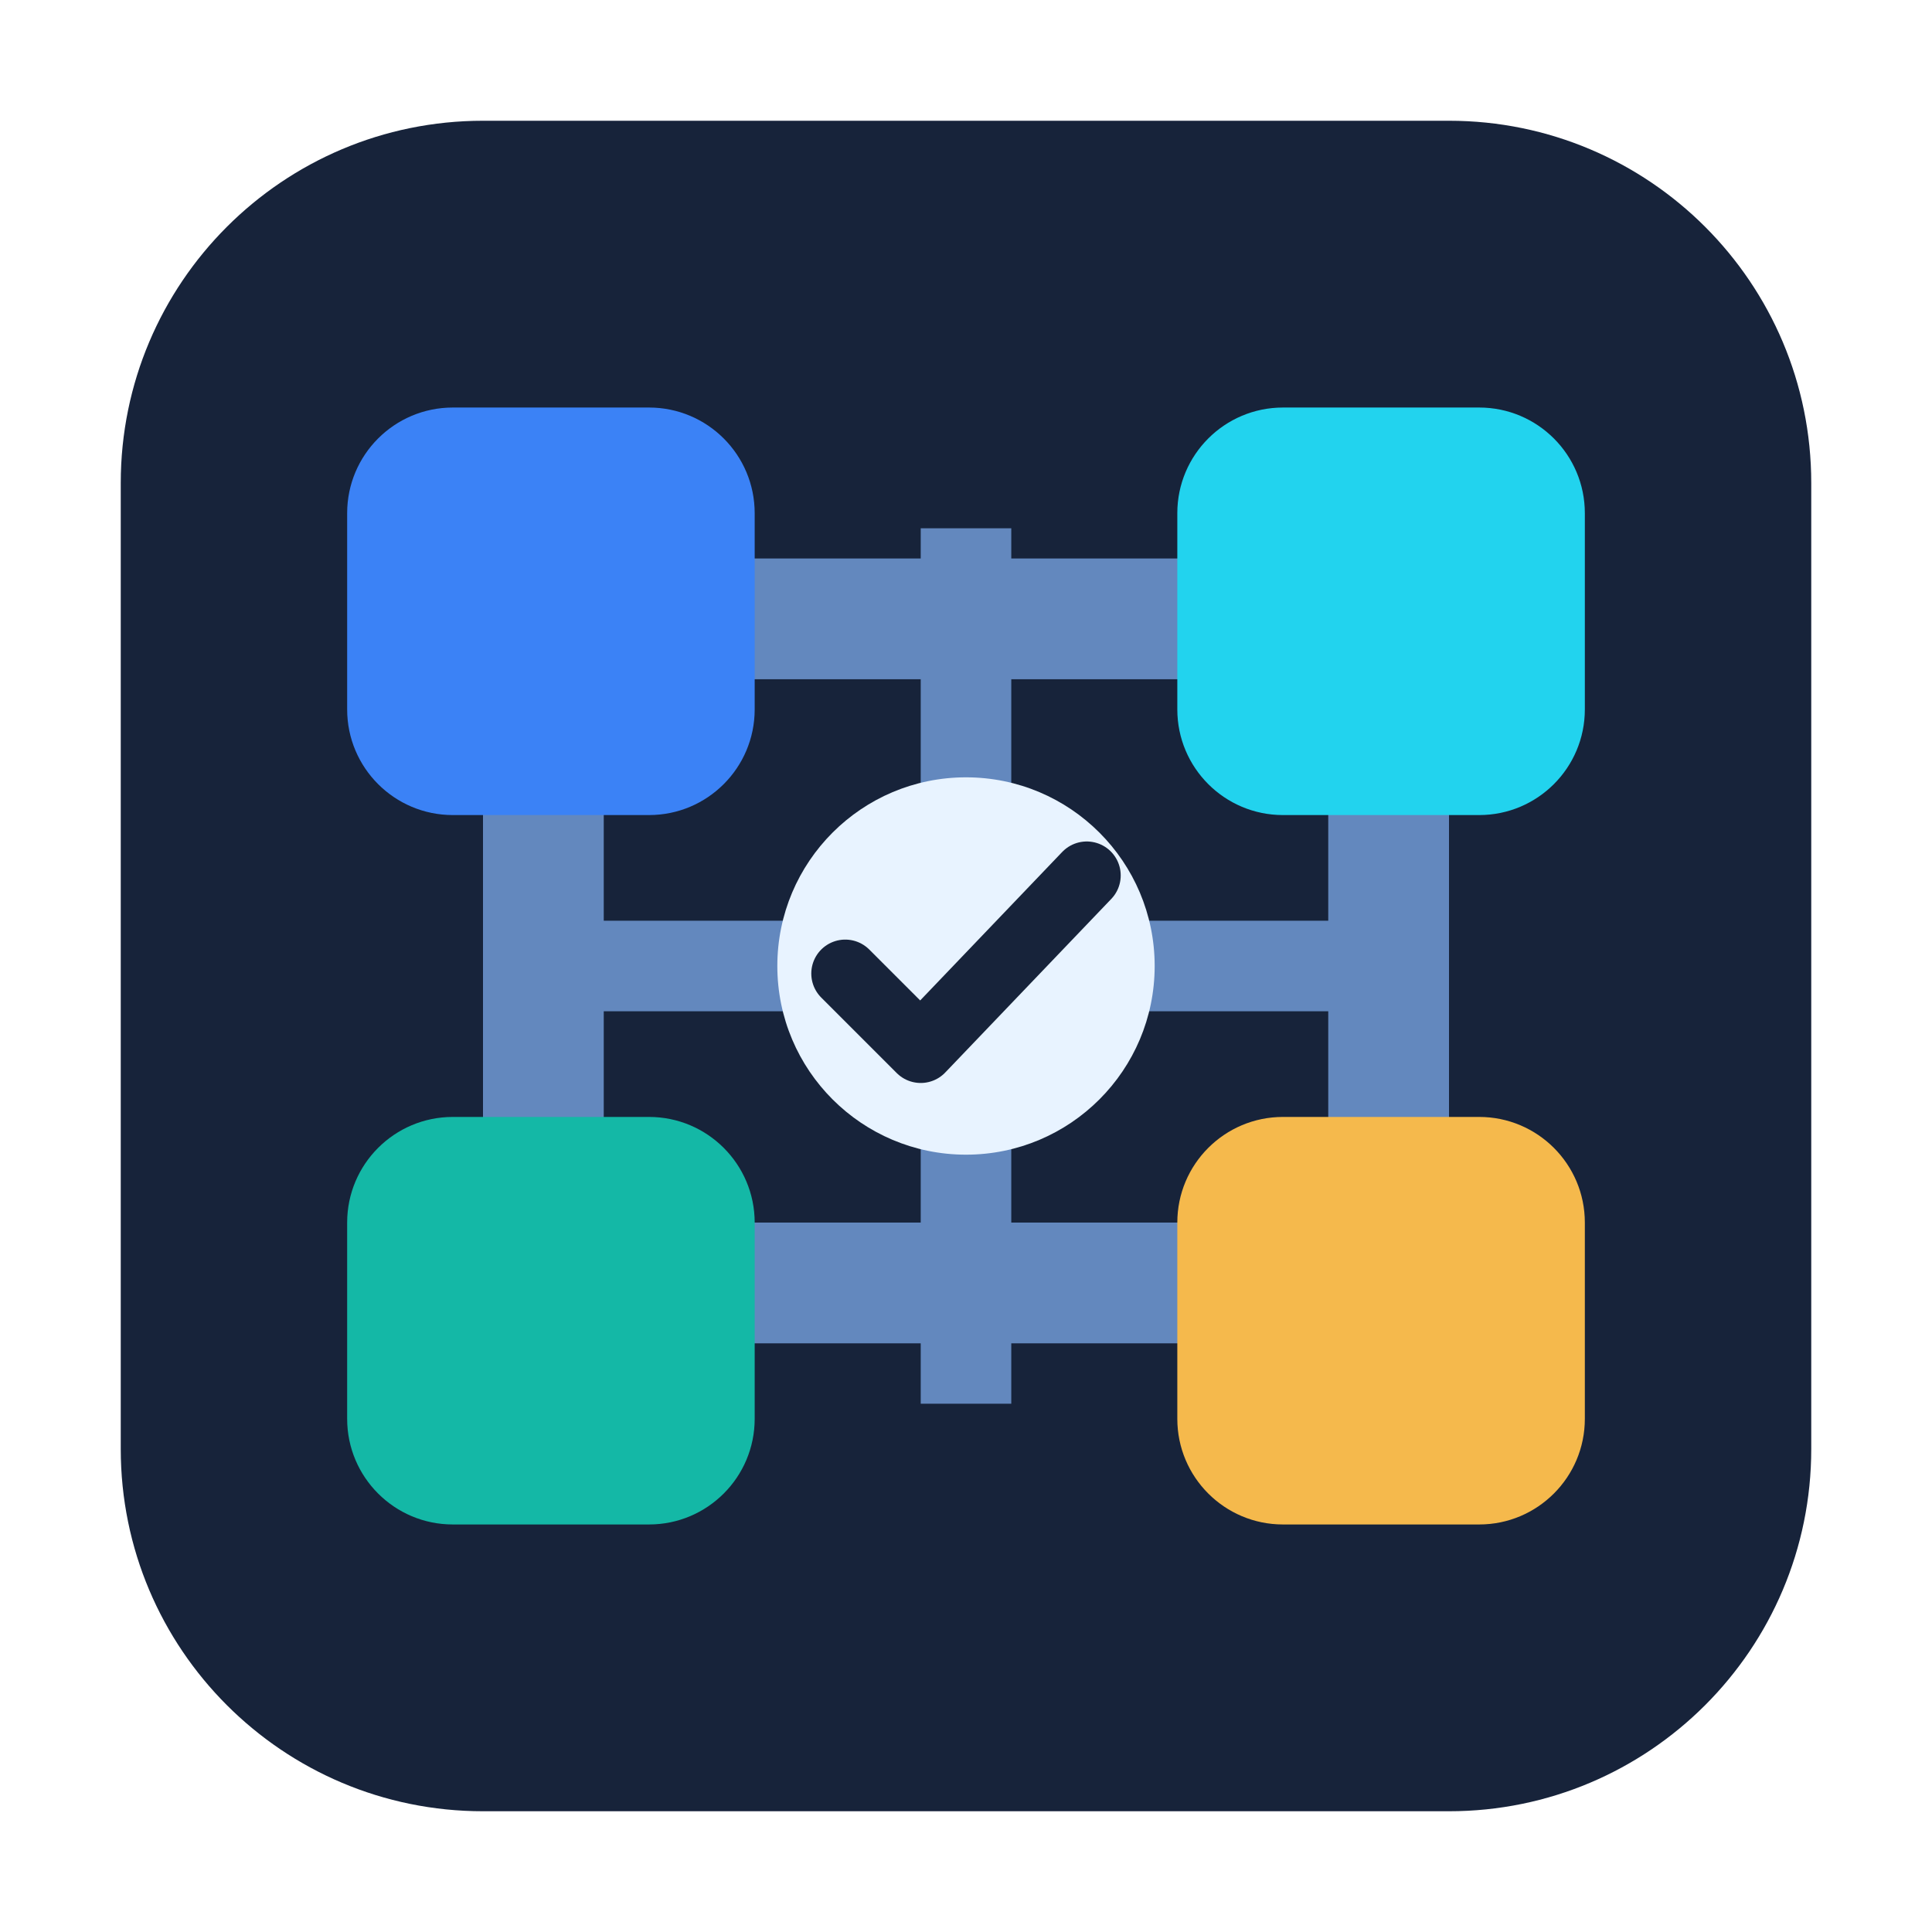
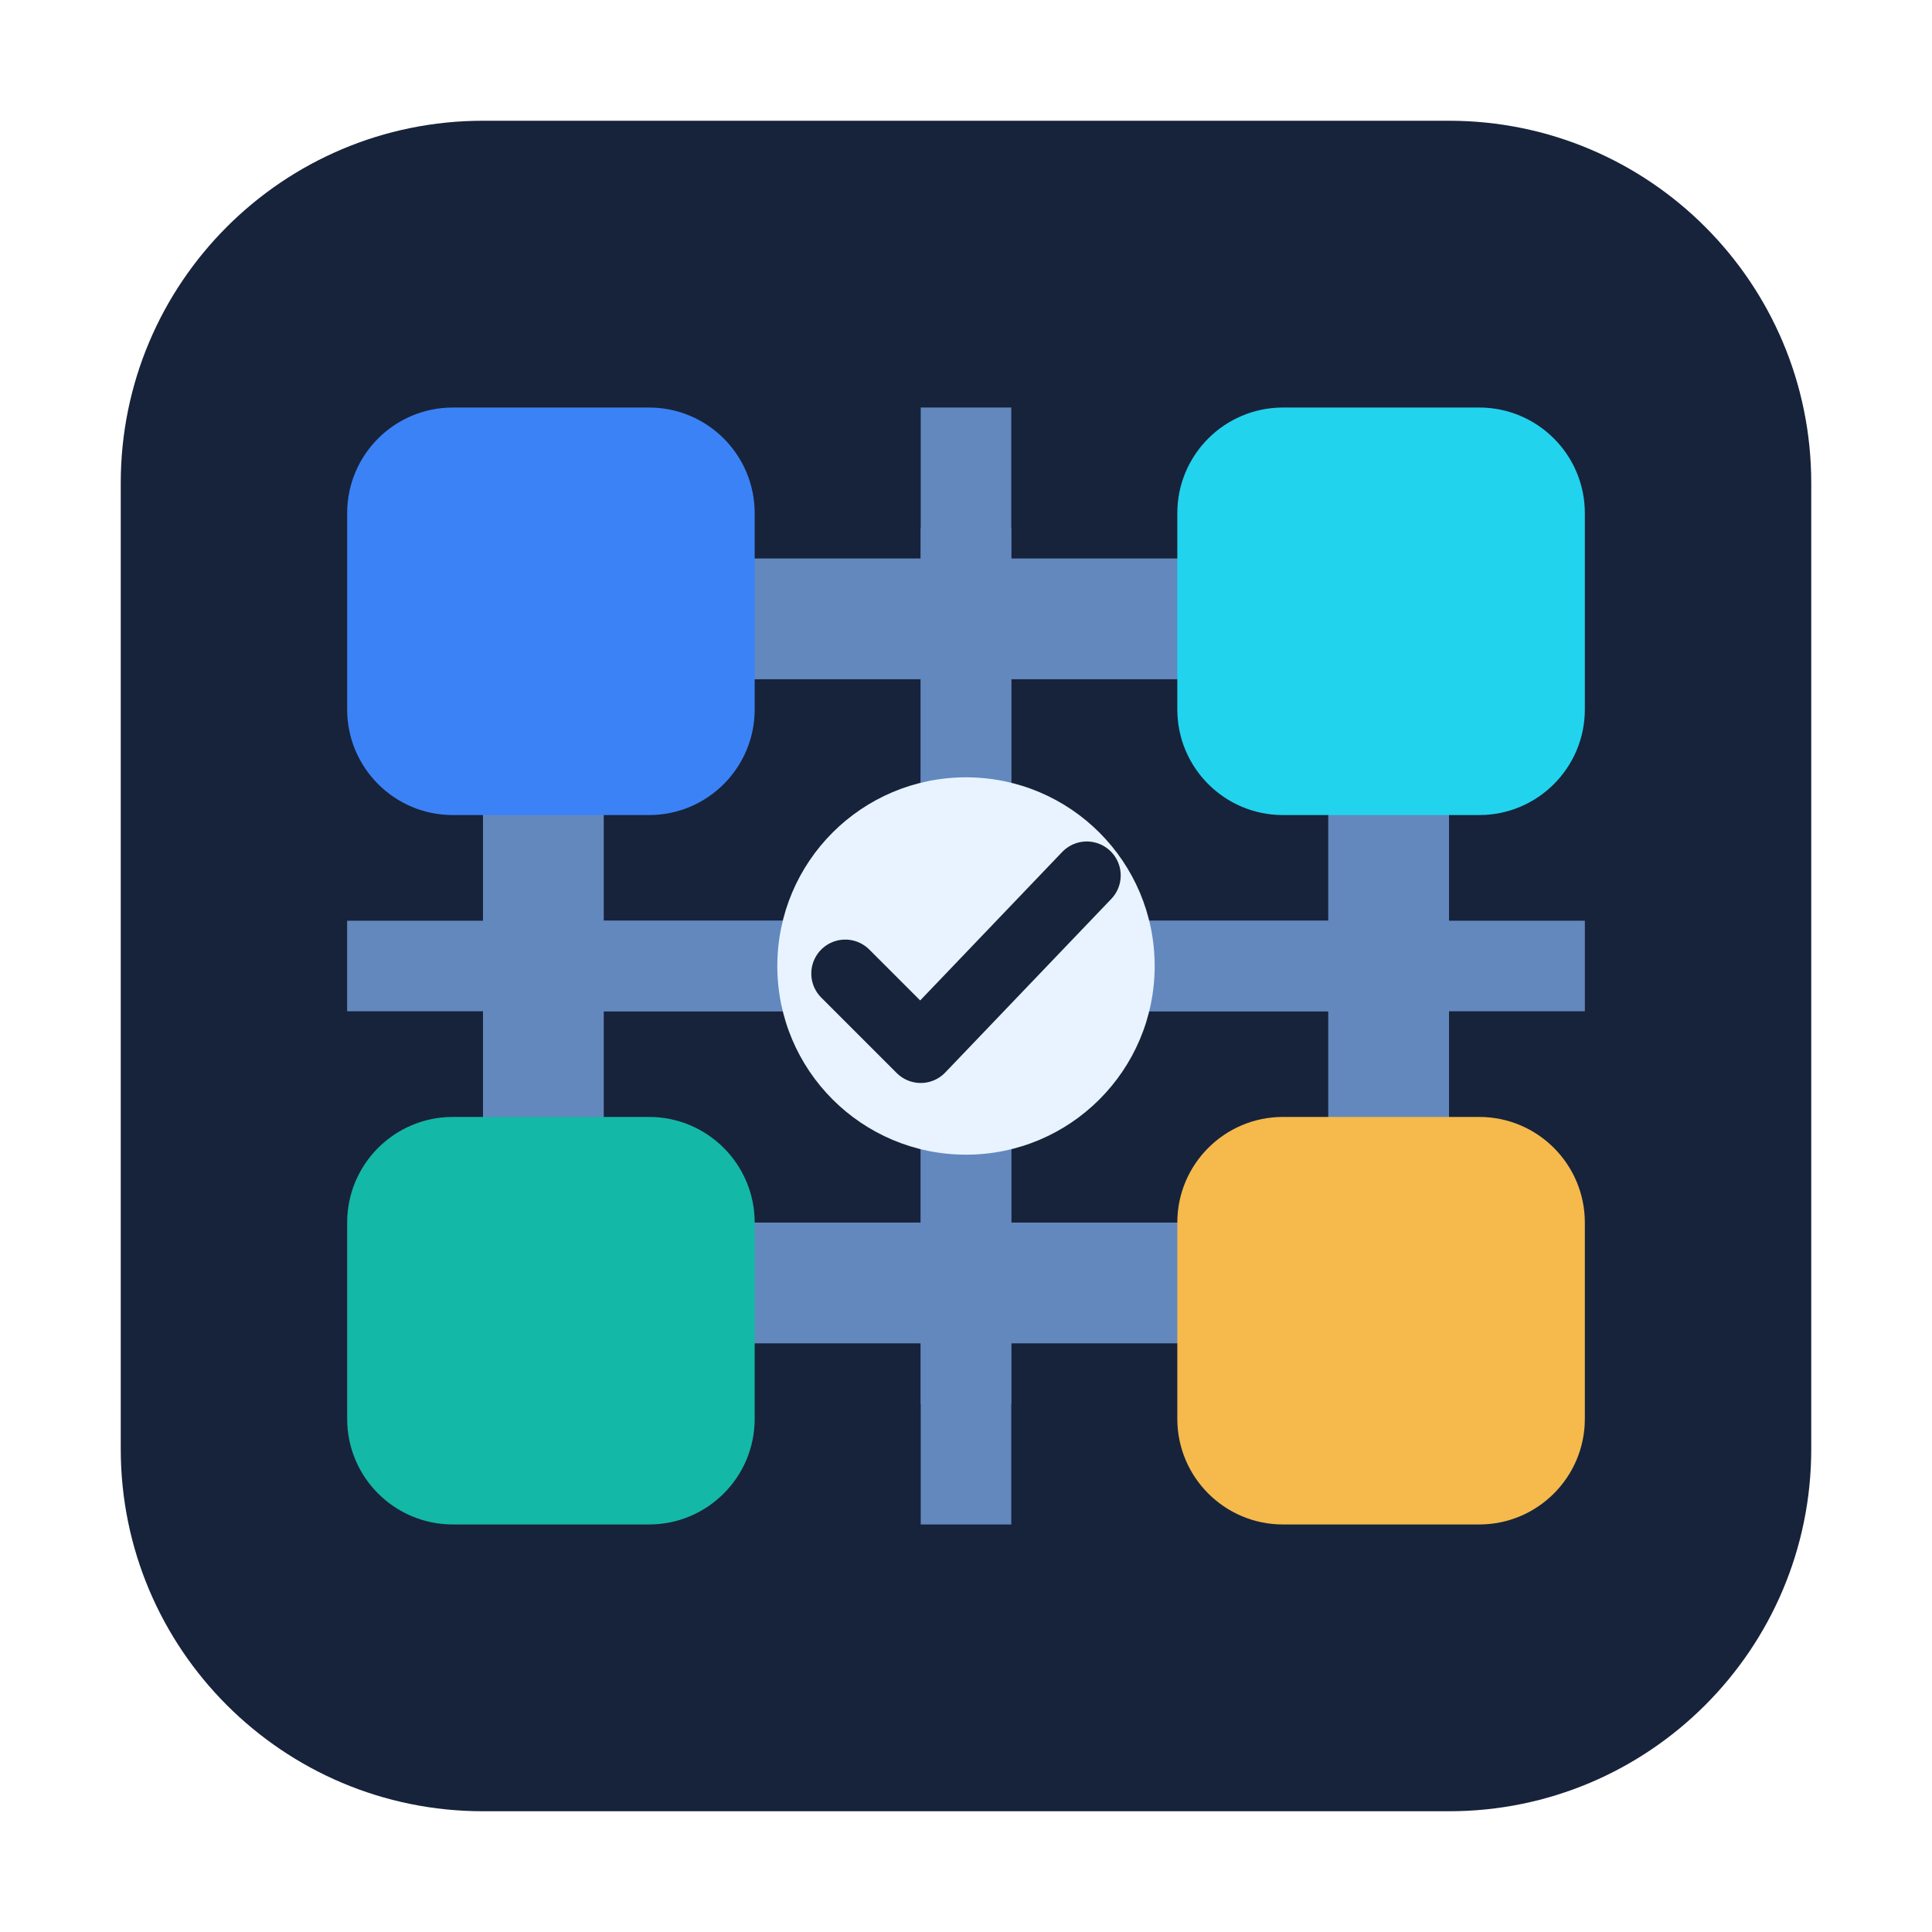
<svg xmlns="http://www.w3.org/2000/svg" width="256" height="256" viewBox="0 0 256 256">
-   <rect x="16" y="16" width="224" height="224" rx="48" fill="#17233a" />
-   <path d="M72 82h112v88H72z" fill="none" stroke="#6388be" stroke-width="16" stroke-linejoin="round" />
-   <path d="M128 70v116M70 128h116" fill="none" stroke="#6388be" stroke-width="12" />
-   <rect x="46" y="54" width="54" height="54" rx="14" fill="#3b82f6" />
-   <rect x="156" y="54" width="54" height="54" rx="14" fill="#22d3ee" />
-   <rect x="46" y="148" width="54" height="54" rx="14" fill="#14b8a6" />
-   <rect x="156" y="148" width="54" height="54" rx="14" fill="#f5b94c" />
-   <circle cx="128" cy="128" r="25" fill="#e8f3ff" />
-   <path d="m112 129 10 10 22-23" fill="none" stroke="#17233a" stroke-width="9" stroke-linecap="round" stroke-linejoin="round" />
+   <g>
+     <g id="background-tile">
+       <path fill="#17233A" id="background" d="M64,16h128c26.51,0,48,21.49,48,48v128     c0,26.51-21.49,48-48,48H64c-26.51,0-48-21.49-48-48V64C16,37.49,37.49,16,64,16z" />
+     </g>
+     <g id="network-connections">
+       <path fill="none" stroke="#6388BE" stroke-width="16" stroke-linejoin="round" id="border" d="M72,82h112v88H72V82z" />
+       <path fill="none" stroke="#6388BE" stroke-width="12" id="cross" d="M128,54v148 M70,128h116" />
+     </g>
+     <g id="connected-devices">
+       <path fill="#3B82F6" id="blue" d="M60,54h26c7.73,0,14,6.27,14,14v26c0,7.73-6.27,14-14,14H60     c-7.73,0-14-6.27-14-14V68C46,60.27,52.27,54,60,54z" />
+       <path fill="#22D3EE" id="cyan" d="M170,54h26c7.73,0,14,6.27,14,14v26c0,7.73-6.27,14-14,14h-26     c-7.73,0-14-6.27-14-14V68C156,60.27,162.27,54,170,54z" />
+       <path fill="#14B8A6" id="teal" d="M60,148h26c7.73,0,14,6.27,14,14v26c0,7.73-6.27,14-14,14H60     c-7.73,0-14-6.27-14-14v-26C46,154.27,52.27,148,60,148z" />
+       <path fill="#F5B94C" id="yellow" d="M170,148h26c7.73,0,14,6.27,14,14v26     c0,7.73-6.27,14-14,14h-26c-7.73,0-14-6.27-14-14v-26C156,154.27,162.27,148,170,148z" />
+     </g>
+     <g id="front-connections">
+       <path fill="none" stroke="#6388BE" stroke-width="12" d="M210,128H46 M128,70v116" />
+     </g>
+     <g id="check">
+       <path fill="#E8F3FF" d="M153,128c0,13.81-11.19,25-25,25s-25-11.19-25-25s11.19-25,25-25     S153,114.19,153,128z" />
+       <path fill="none" stroke="#17233A" stroke-width="9" stroke-linecap="round" stroke-linejoin="round" d="M112,129l10,10l22-23" />
+     </g>
+   </g>
</svg>
